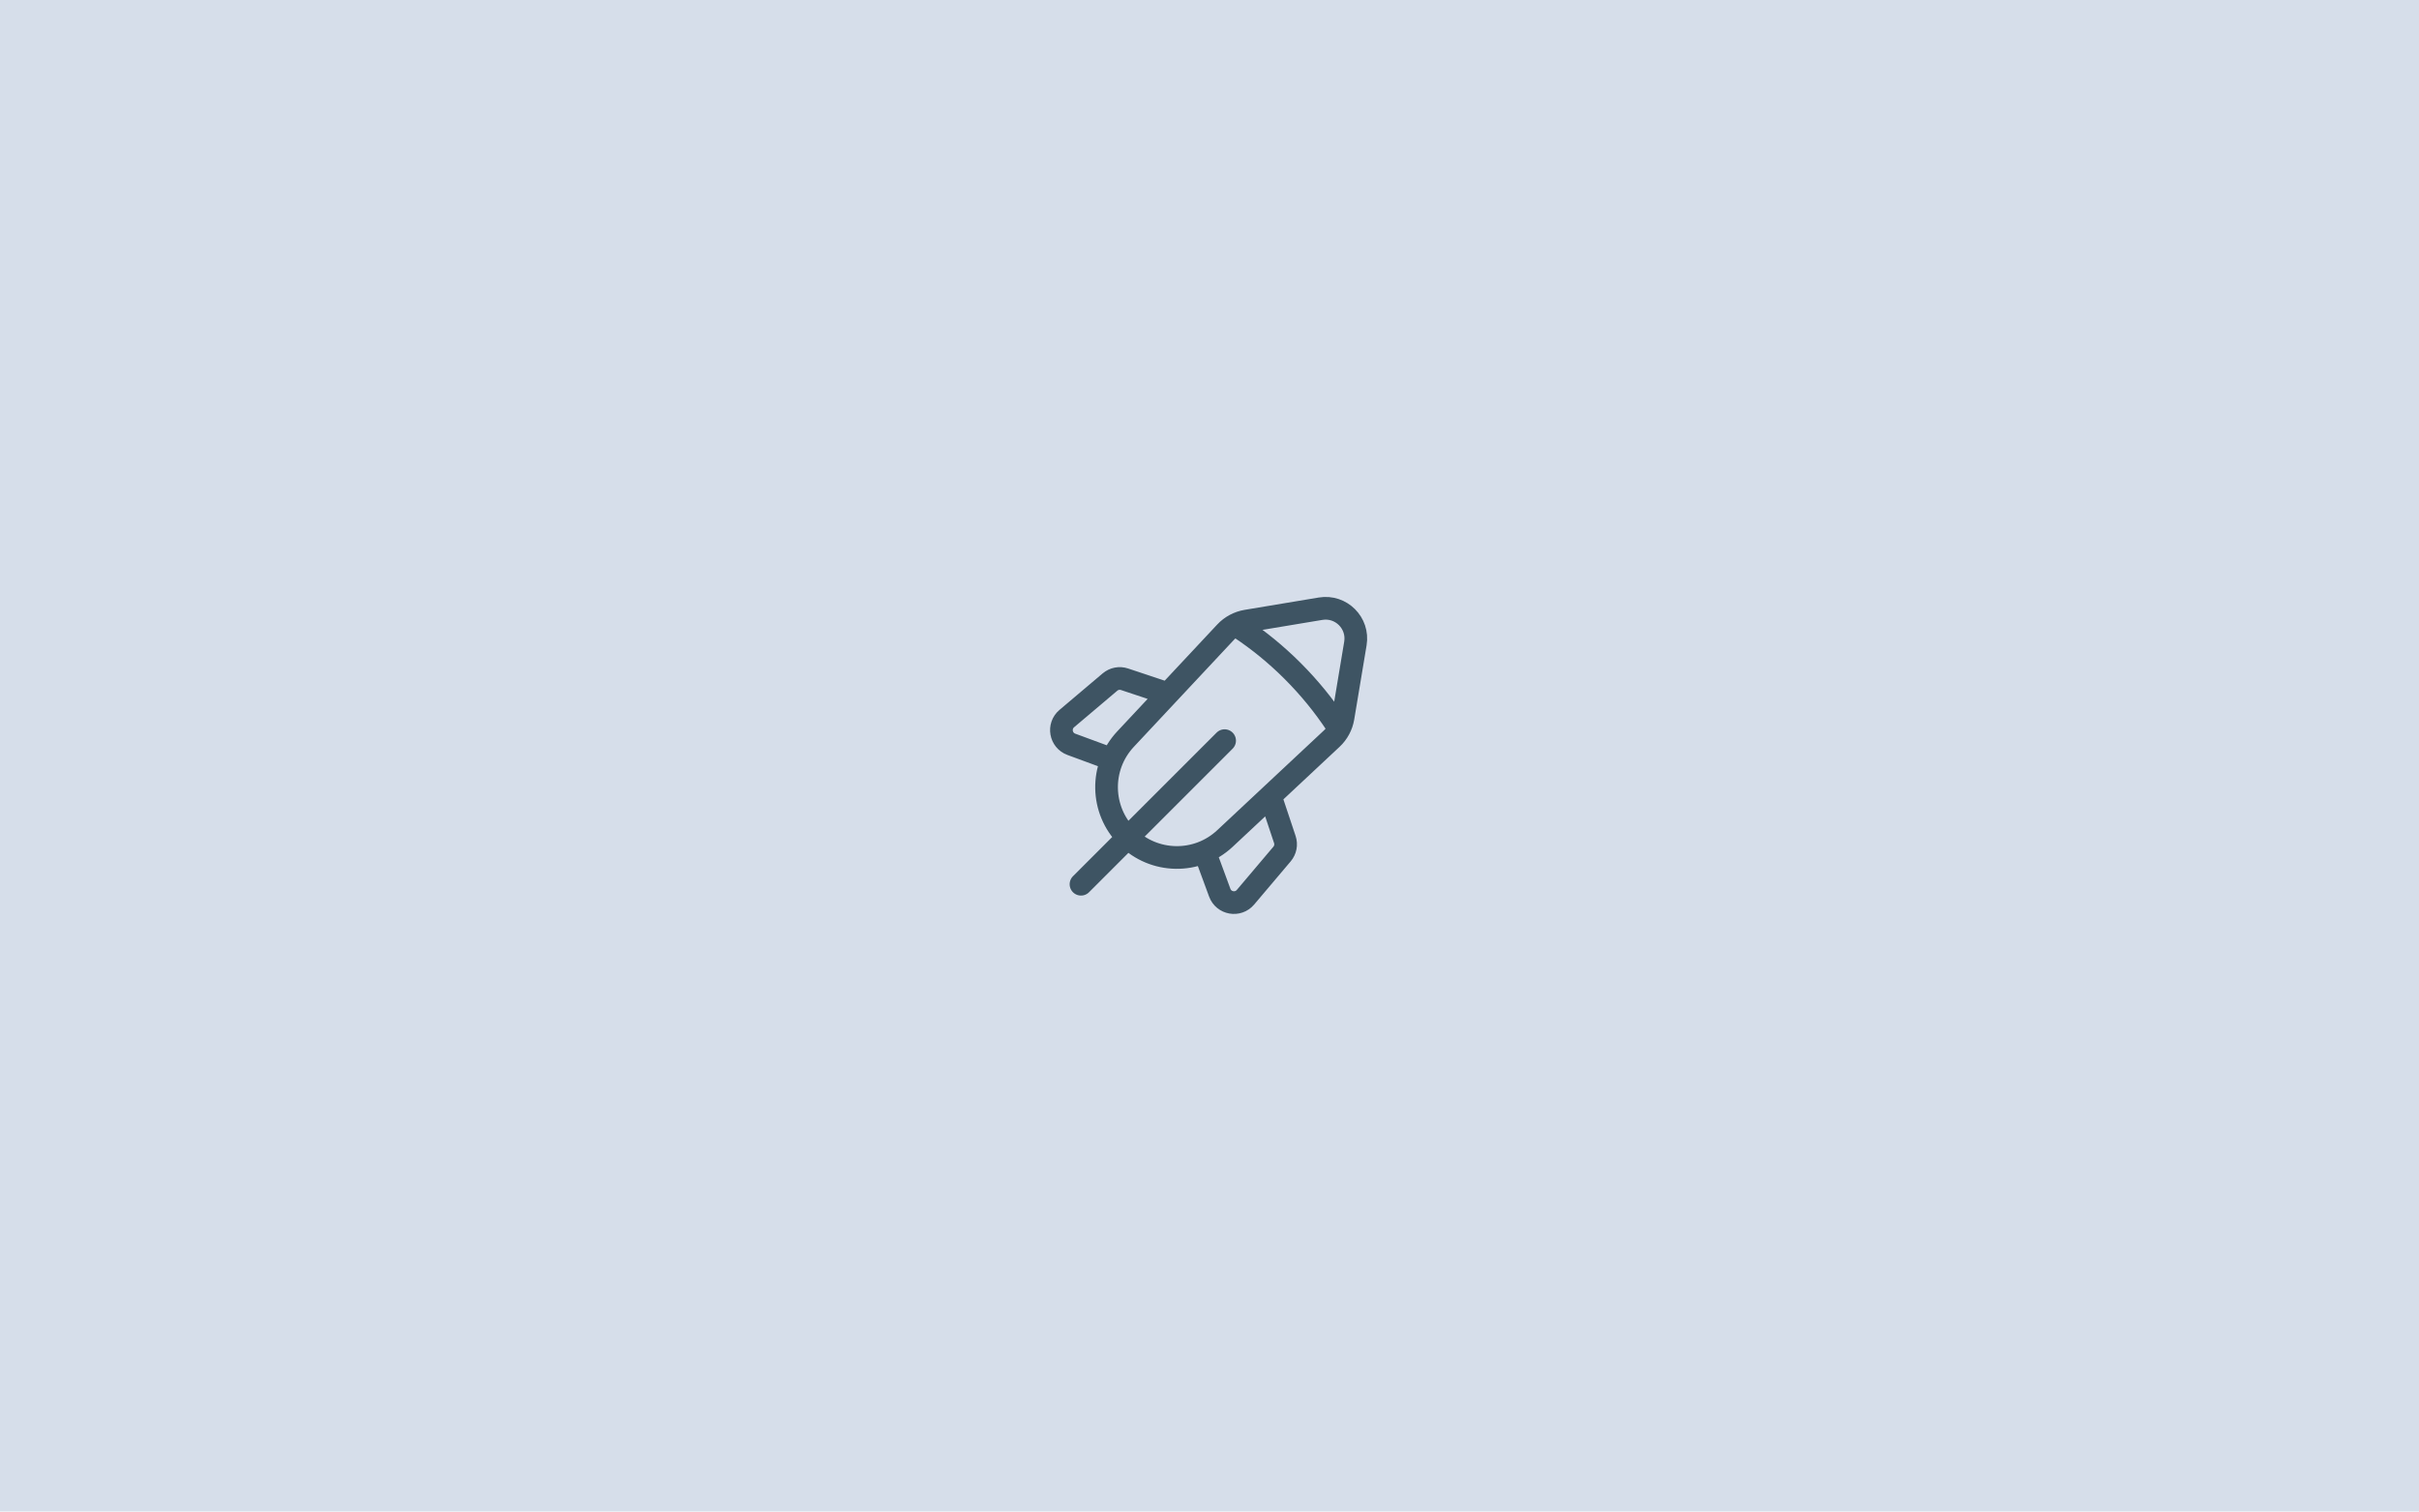
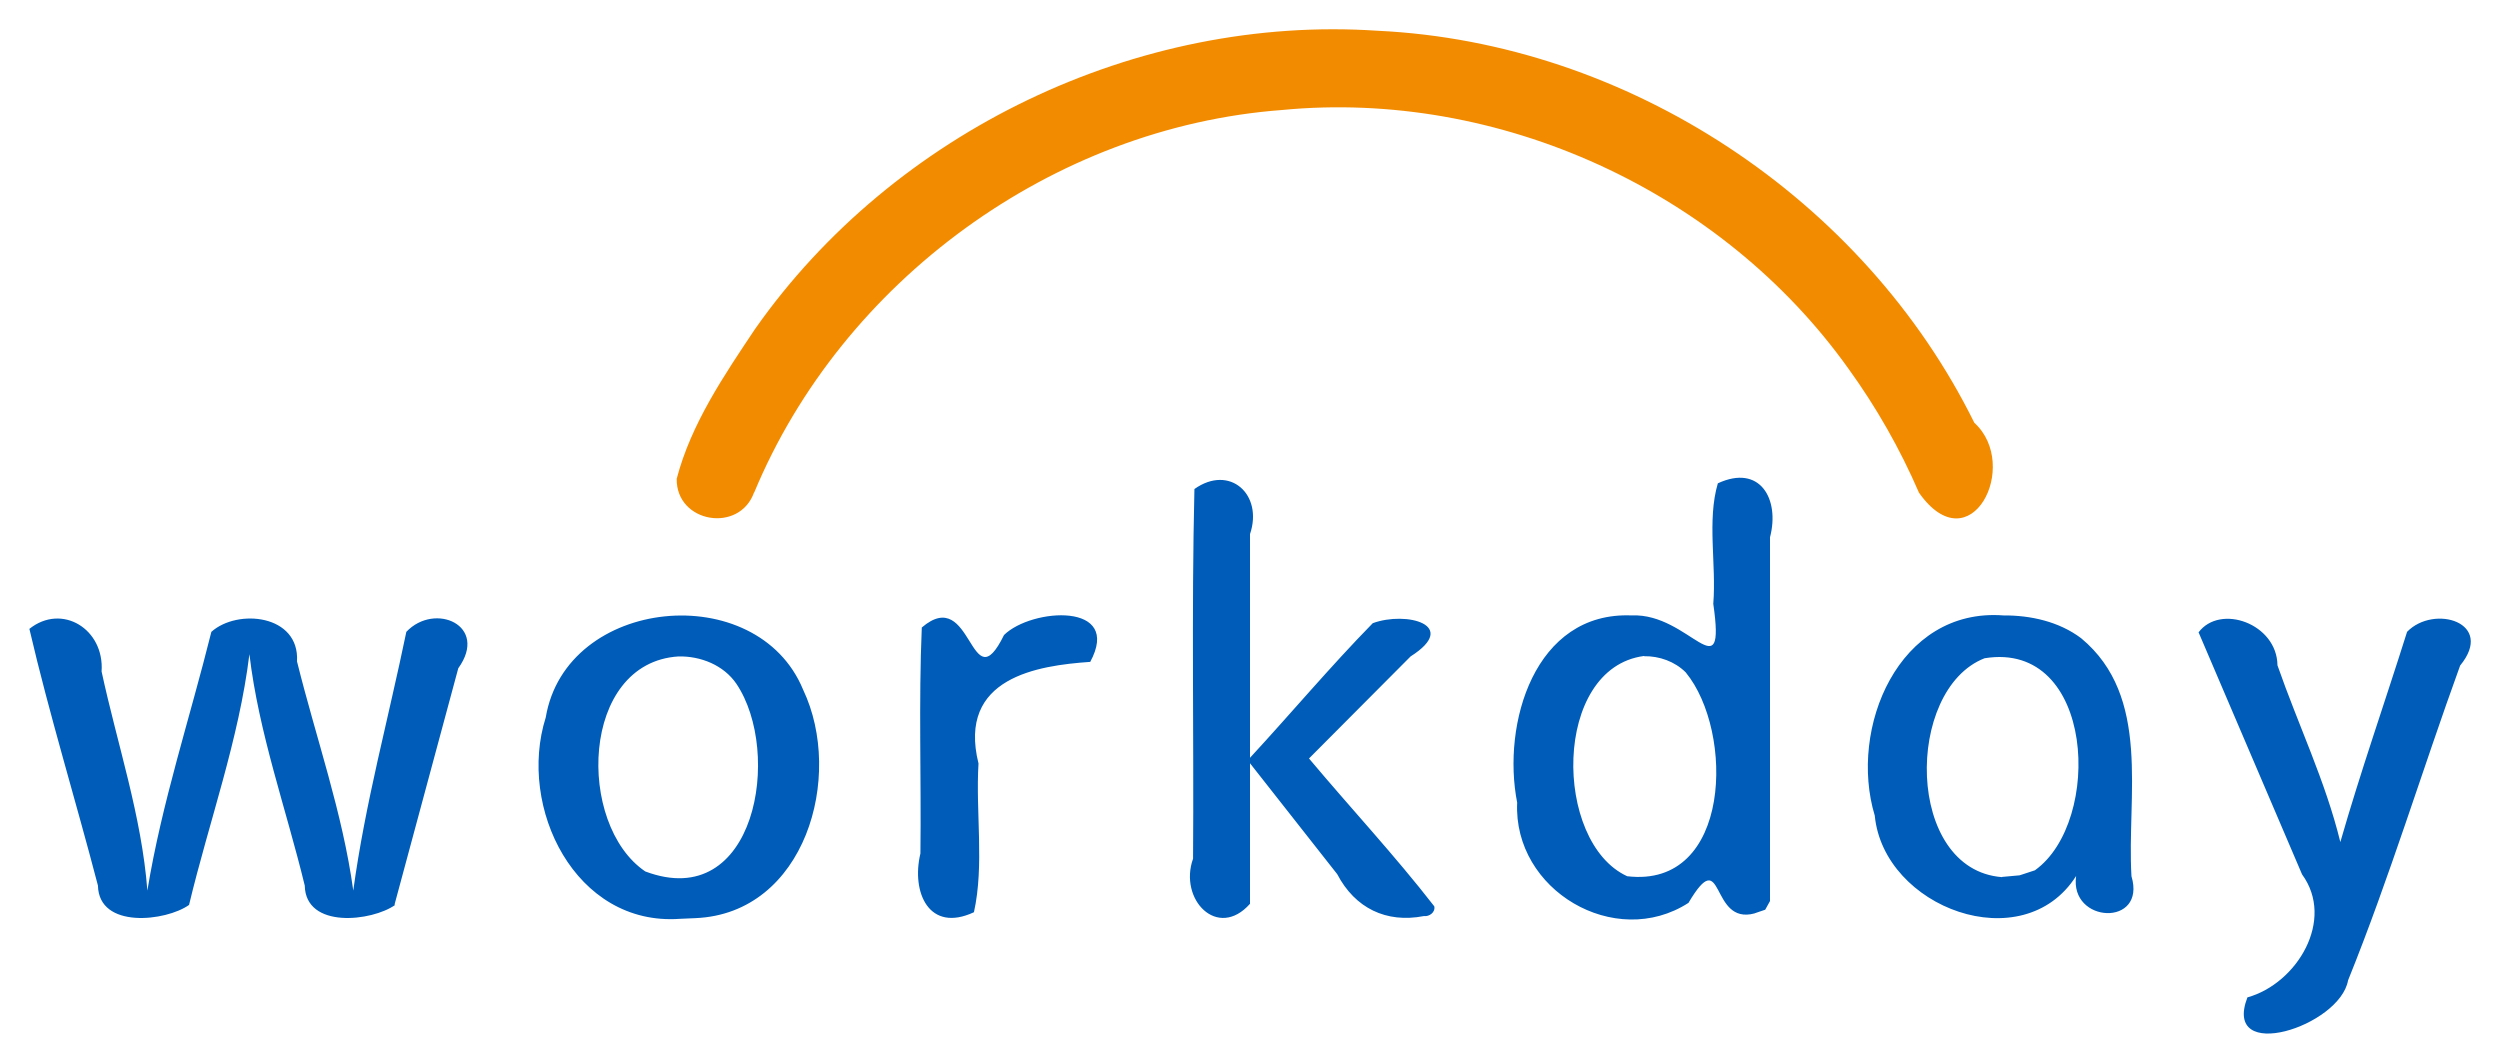
- <svg xmlns="http://www.w3.org/2000/svg" viewBox="0 0 1600 1000" width="1600" height="1000">
-   <rect width="1600" height="1000" fill="#D6DEEA" />
-   <g transform="translate(680 380) scale(10.0)" fill="none" stroke="#3E5463" stroke-width="1.5" stroke-linecap="round" stroke-linejoin="round">
-     <path d="M13 11L3.5 20.5M14.018 3.538C15.236 4.347 16.407 5.299 17.501 6.393C18.604 7.497 19.564 8.678 20.377 9.908M9.255 7.896L6.38 6.938C6.049 6.827 5.684 6.898 5.418 7.123L2.56 9.541C1.975 10.036 2.142 10.977 2.861 11.242L5.568 12.24M11.681 18.352L12.678 21.06C12.943 21.779 13.885 21.945 14.38 21.36L16.797 18.503C17.023 18.236 17.093 17.872 16.983 17.541L16.024 14.666M19.348 2.271L14.442 3.088C13.912 3.177 13.426 3.437 13.059 3.829L6.446 10.899C4.732 12.731 4.78 15.592 6.554 17.367C8.328 19.141 11.19 19.189 13.022 17.474L20.091 10.861C20.483 10.494 20.744 10.008 20.832 9.479L21.65 4.572C21.875 3.219 20.702 2.045 19.348 2.271Z" />
-   </g>
+ <svg xmlns="http://www.w3.org/2000/svg" data-fit="contain" viewBox="4.88 7.51 109.76 46.67">
+   <path style="fill: #f38b00;" d="M37.99,29.14c3.86-9.29,13.12-16.05,23.17-16.8,9.53-.92,19.31,3.56,24.87,11.35,1.23,1.7,2.27,3.53,3.1,5.45,2.25,3.19,4.49-1.19,2.43-3.07-4.86-9.84-15.22-16.69-26.2-17.21-10.56-.71-21.24,4.43-27.32,13.08-1.37,2.05-2.82,4.18-3.45,6.59-.03,1.94,2.76,2.41,3.4.59" />
+   <path style="fill: #005cb9;" d="M22.23,47.24c-1.01.72-3.93,1.07-3.97-.85-.82-3.38-2.02-6.69-2.43-10.16-.46,3.76-1.77,7.34-2.65,11.01-1.01.72-3.96,1.07-4-.85-.98-3.76-2.13-7.49-3.01-11.27,1.43-1.14,3.3.01,3.17,1.87.69,3.2,1.76,6.34,2.01,9.62.63-3.85,1.87-7.58,2.81-11.36,1.15-1.03,3.88-.76,3.76,1.3.83,3.35,2,6.63,2.47,10.06.52-3.83,1.55-7.58,2.33-11.36,1.25-1.32,3.63-.28,2.28,1.6l-2.8,10.38ZM34.73,47.85c-4.59.33-7.14-4.89-5.89-8.84.89-5.31,9.28-6.12,11.3-1.22,1.81,3.81.09,9.83-4.73,10.03l-.68.03ZM34.67,36.33c-4.32.27-4.49,7.39-1.46,9.44,4.86,1.83,6.03-5.23,4-8.24-.56-.82-1.57-1.22-2.54-1.2M52.73,36.57c-2.26.16-5.83.67-4.89,4.46-.13,2.16.26,4.45-.2,6.53-1.97.92-2.76-.87-2.35-2.58.04-3.31-.08-6.63.06-9.92,2.24-1.92,2.12,3.37,3.61.33,1.21-1.19,5.22-1.46,3.78,1.19M81.92,47.61c-2,.55-1.32-3.14-2.91-.46-3.23,2.08-7.7-.56-7.52-4.4-.68-3.46.76-8.4,5.03-8.22,2.53-.12,4.14,3.41,3.58-.51.14-1.74-.28-3.66.2-5.29,1.85-.86,2.73.69,2.29,2.37v15.97l-.21.38-.47.16ZM77.06,36.31c-4.03.53-3.99,8.18-.74,9.67,4.59.55,4.71-6.35,2.57-8.95-.48-.48-1.16-.72-1.83-.71M67.39,47.73c-1.65.32-3.02-.35-3.8-1.84l-3.83-4.87v6.17c-1.42,1.6-3.14-.19-2.5-1.98.04-5.41-.07-10.83.06-16.23,1.55-1.1,3.03.24,2.44,1.98v9.82c1.81-1.96,3.53-4.01,5.39-5.91,1.47-.54,3.83.08,1.66,1.46l-4.46,4.48c1.82,2.17,3.77,4.26,5.5,6.49.06.26-.22.46-.45.43M101.4,35.28c.95-1.28,3.45-.39,3.47,1.44.9,2.59,2.11,5.09,2.76,7.76.89-3.1,1.96-6.15,2.93-9.23,1.18-1.22,3.88-.41,2.33,1.48-1.67,4.6-3.09,9.29-4.92,13.82-.36,2.03-5.54,3.68-4.42.75,2.18-.61,3.86-3.4,2.4-5.4l-4.54-10.62ZM92.84,34.53c-4.6-.35-6.81,4.95-5.65,8.79.39,4.04,6.5,6.33,8.84,2.65-.3,2.09,3.1,2.25,2.43.01-.21-3.53.89-7.88-2.21-10.45-.97-.73-2.22-1.01-3.42-1M92.78,46.02c-4.26-.32-4.28-8.24-.77-9.61,4.85-.79,5.2,7.18,2.21,9.31l-.67.22-.77.07Z" />
</svg>
